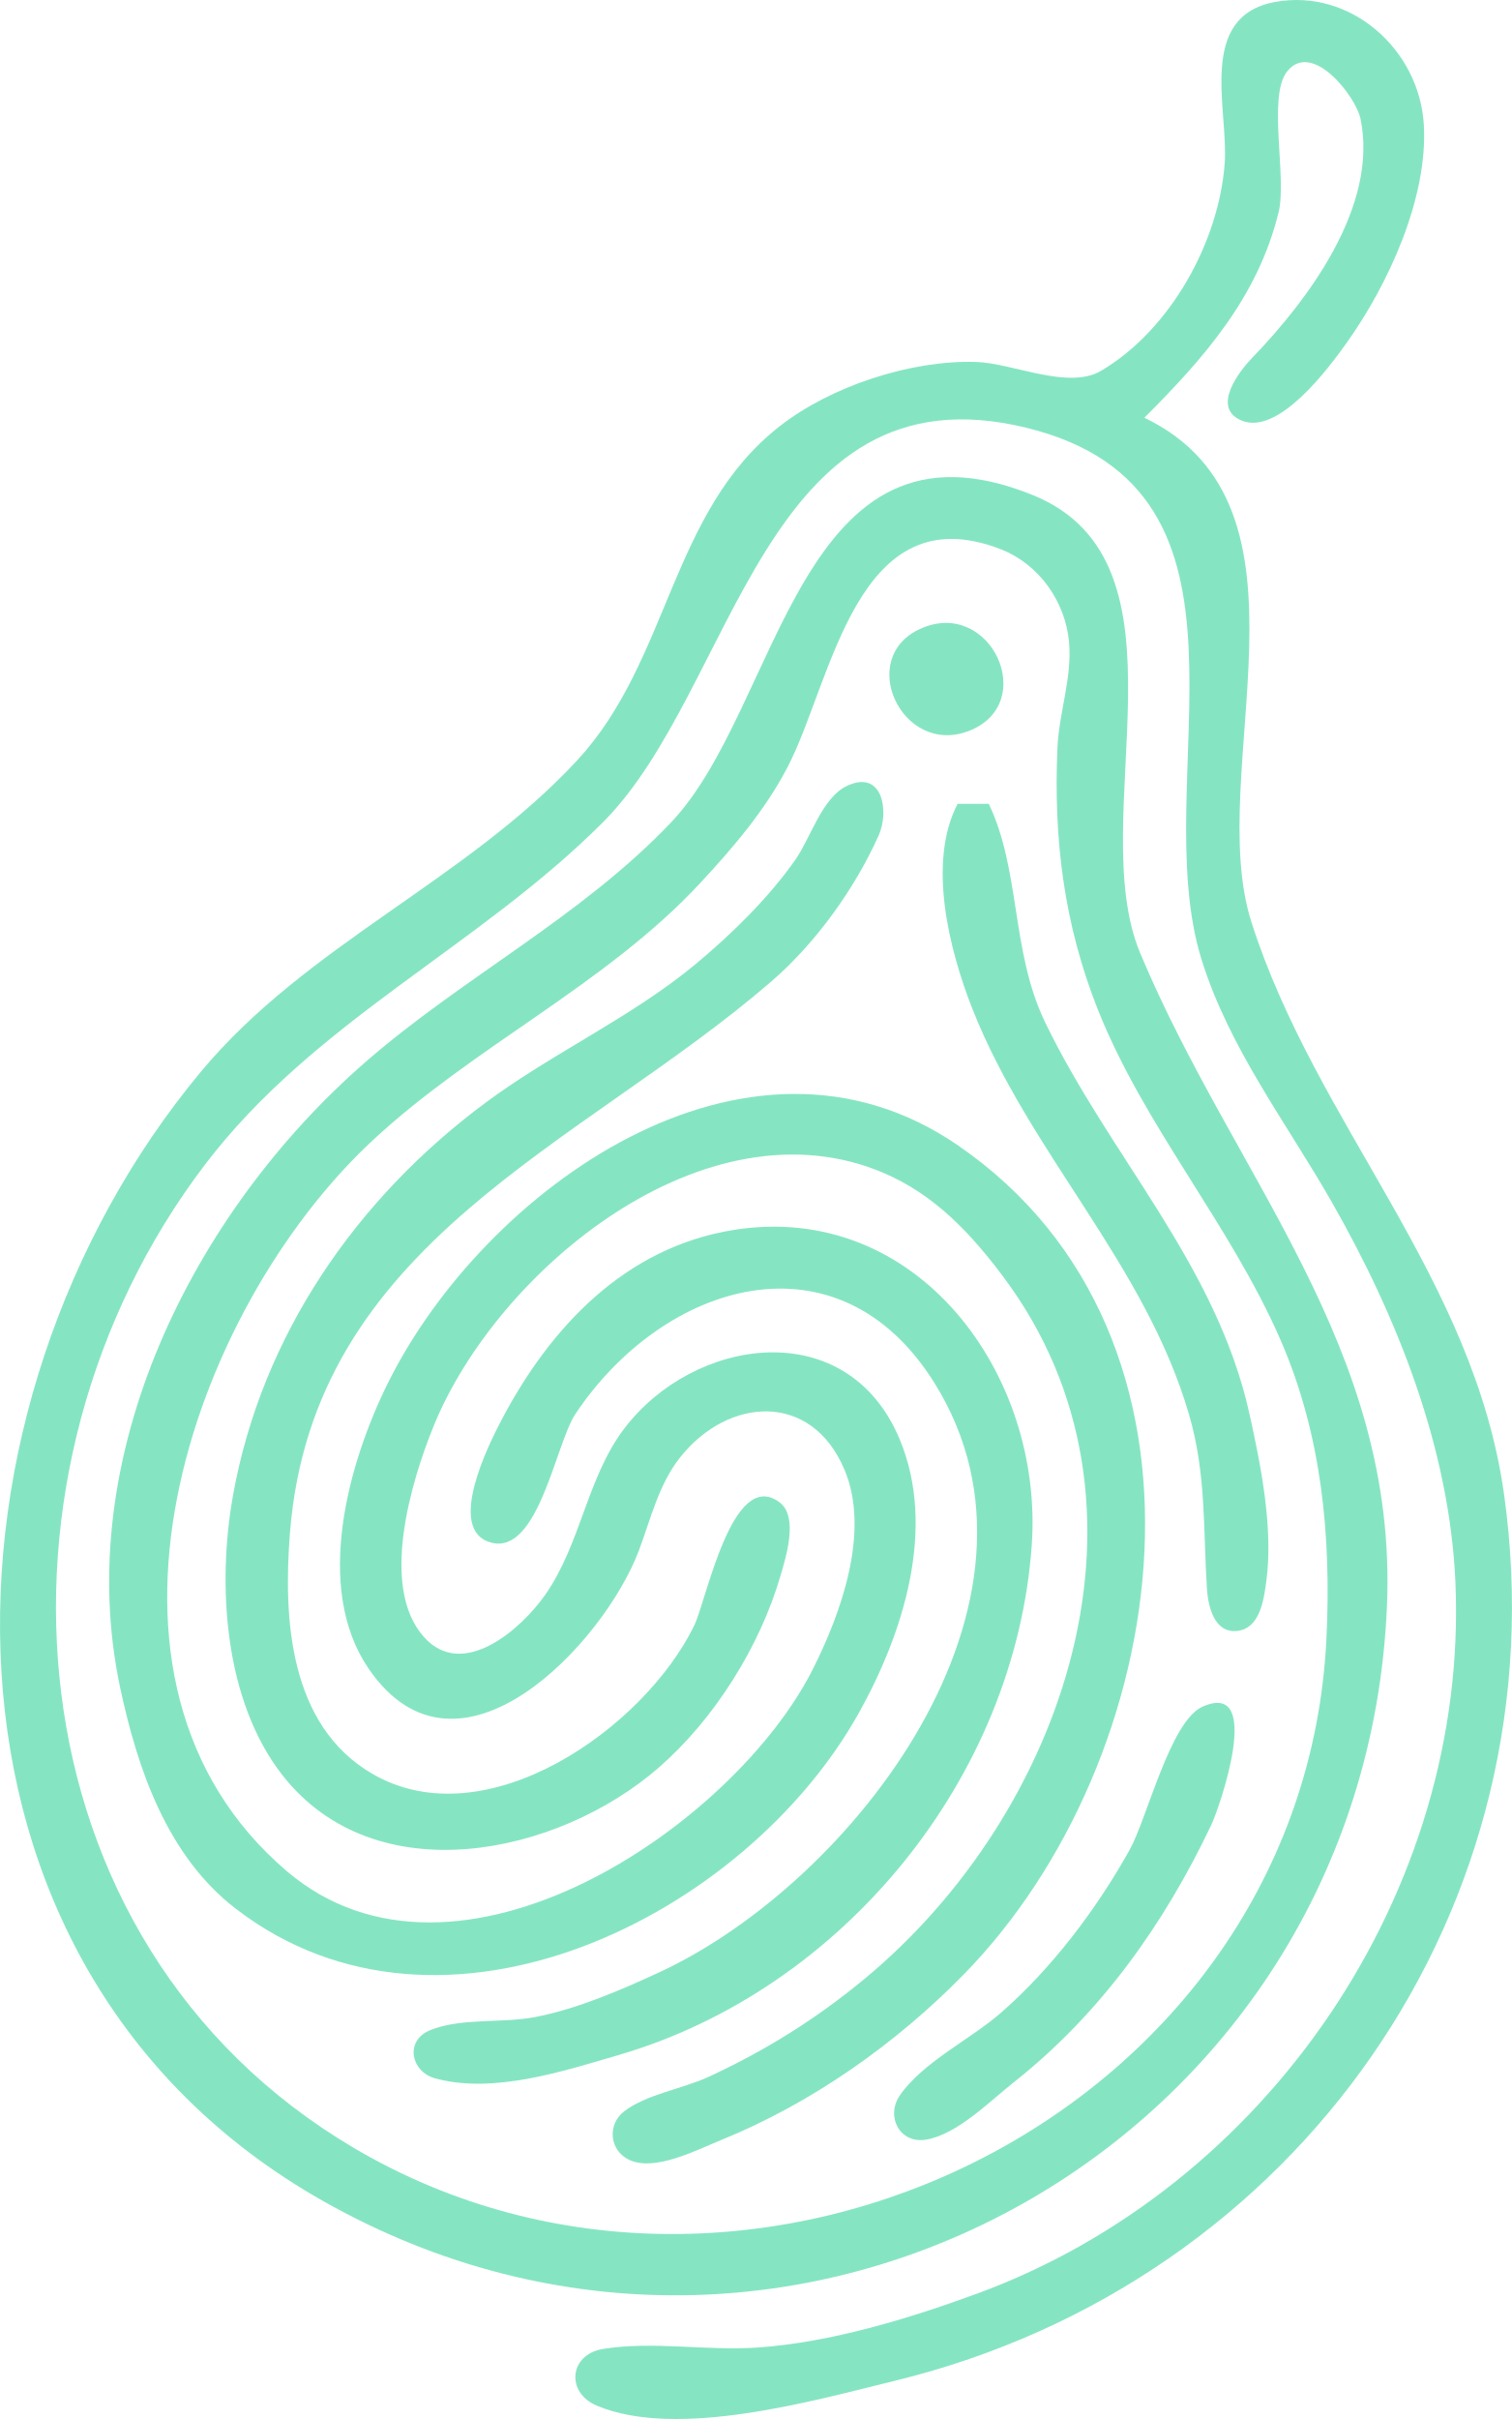
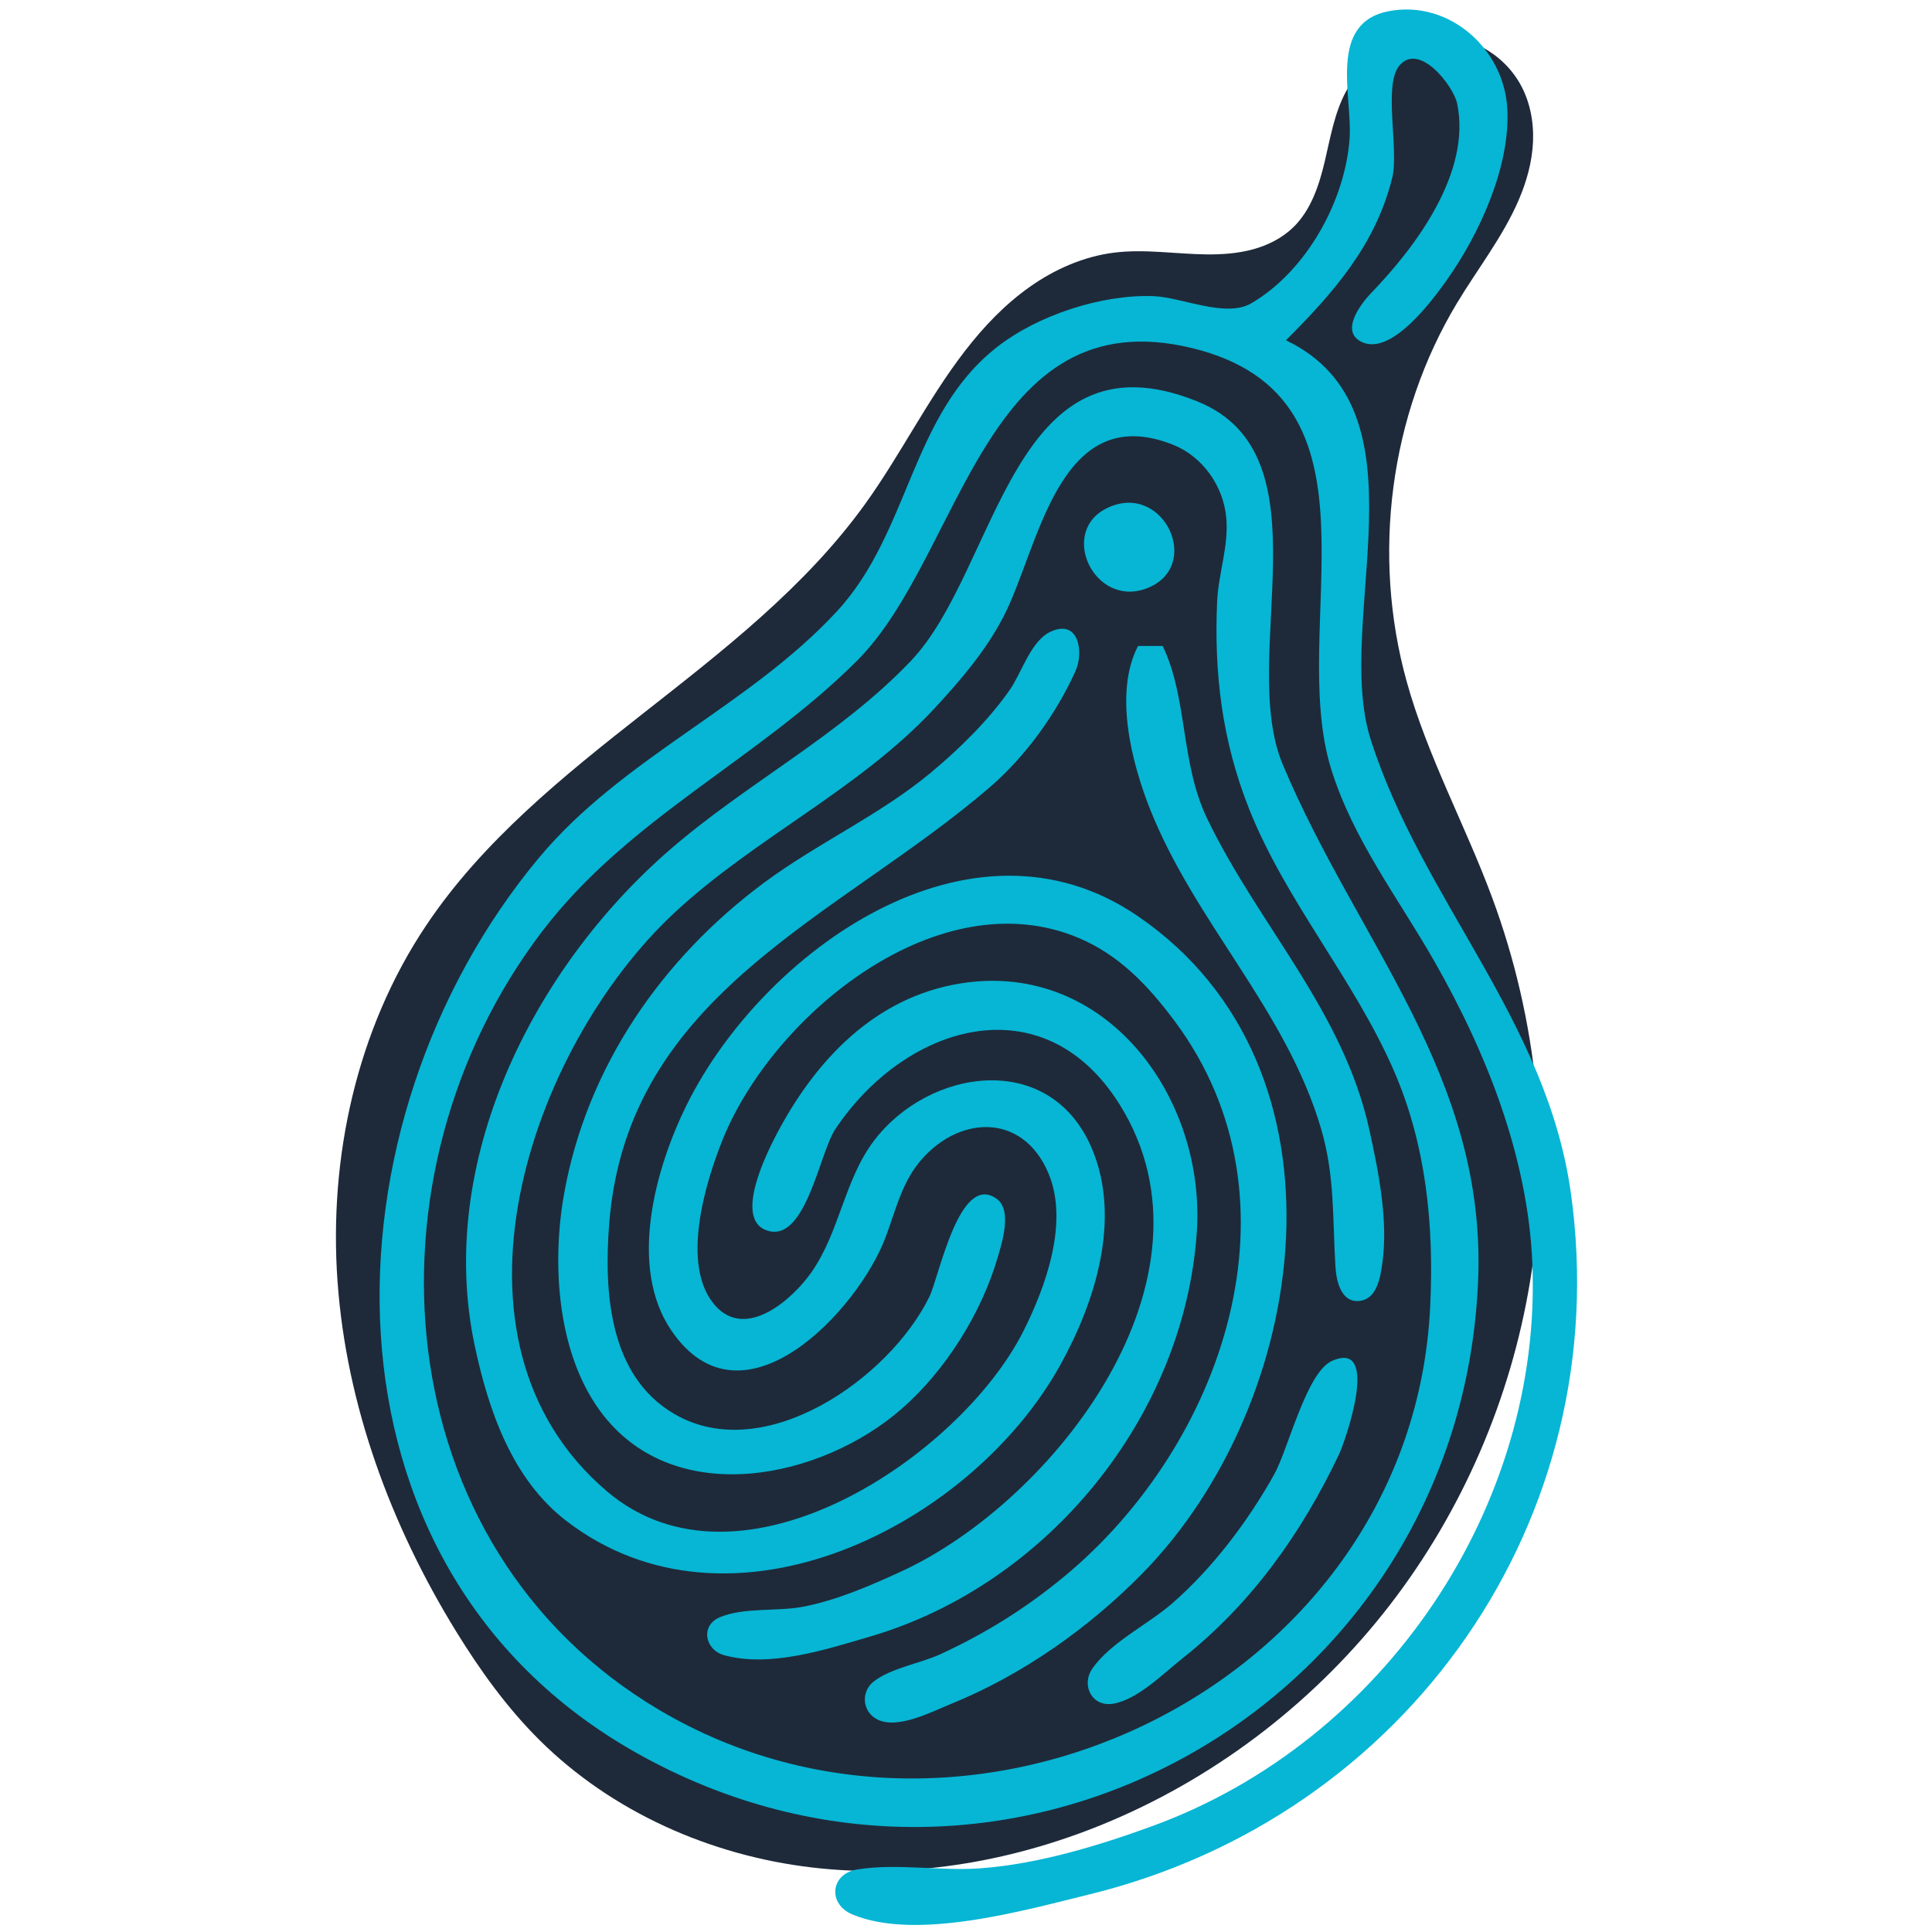
- <svg xmlns="http://www.w3.org/2000/svg" width="673.389" height="1077.107" viewBox="0 0 673.389 1077.107" version="1.1" id="svg1" xml:space="preserve">
+ <svg xmlns="http://www.w3.org/2000/svg" width="1024" height="1024" viewBox="0 0 1024 1024" version="1.1" id="svg1" xml:space="preserve">
  <defs id="defs1" />
-   <g id="layer6" transform="translate(-626.0039,-0.7783571)">
-     <path style="fill:#34d399;fill-opacity:0.6;stroke:none;stroke-width:2.773" d="m 1135.68,186.782 c 26.743,-26.743 50.526,-53.73 59.781,-91.497 3.813,-15.562 -5.025,-51.46 3.746,-62.628 11.092,-14.123 30.653,10.971 32.743,21.041 8.045,38.763 -23.315,80.591 -48.17,106.312 -5.752,5.952 -18.184,21.9 -5.305,27.821 16.601,7.632 39.418,-23.366 47.27,-34.361 18.521,-25.935 36.24,-64.426 34.405,-97.002 -1.896,-33.664 -32.67,-60.968 -66.242,-54.82 -34.898,6.391 -20.817,47.855 -22.432,71.455 -2.401,35.104 -24.162,74.635 -55.206,92.849 -14.49,8.501 -39.359,-3.492 -55.451,-4.005 -29.106,-0.928 -64.688,10.743 -87.545,28.604 -48.803,38.133 -48.918,104.148 -90.162,148.728 -49.54,53.546 -120.486,82.112 -167.586,138.641 -123.555,148.288 -131.481,397.59 54.167,502.793 208.457,118.128 463.563,-25.748 474.012,-264.357 5.077,-115.945 -67.845,-190.885 -109.87,-291.127 -25.401,-60.588 26.9,-173.845 -47.963,-204.059 -104.361,-42.118 -111.899,94.215 -161.023,145.833 -40.296,42.341 -92.496,68.704 -136.219,106.796 C 712.001,540.56 657.513,649.065 679.553,752.4 c 7.688,36.047 20.874,74.687 51.324,98.166 92.239,71.121 227.235,3.275 277.645,-87.075 19.751,-35.4 34.784,-82.293 18.112,-121.996 -23.434,-55.807 -91.821,-45.461 -122.79,-4.369 -16.432,21.804 -19.15,51.015 -34.949,73.674 -10.674,15.309 -36.624,38.207 -53.97,19.008 -20.167,-22.321 -5.622,-69.823 4.133,-93.859 28.399,-69.973 121.37,-146.357 200.171,-113.032 22.883,9.677 39.103,26.95 53.709,46.499 75.547,101.113 27.111,238.953 -62.027,312.604 -21.675,17.909 -43.822,31.697 -69.316,43.519 -11.309,5.245 -27.848,7.816 -37.612,15.356 -7.519,5.806 -6.64,17.159 1.981,21.469 11.403,5.7 30.531,-4.366 41.177,-8.682 40.276,-16.328 77.862,-42.851 108.092,-73.74 93.564,-95.602 121.945,-283.76 -2.702,-369.249 -94.299,-64.675 -211.125,20.077 -253.729,105.846 -17.568,35.368 -33.332,91.186 -8.596,127.283 39.95,58.297 104.838,-11.639 120.257,-52.421 5.347,-14.142 8.816,-29.475 18.36,-41.577 21.3,-27.007 58.584,-29.746 73.36,5.532 11.533,27.537 -1.705,63.956 -14.199,88.724 -35.273,69.925 -158.975,153.872 -234.136,89.961 -100.008,-85.039 -43.331,-249.675 38.025,-325.387 45.281,-42.14 103.86,-69.339 145.985,-114.673 14.796,-15.923 29.037,-32.55 39.065,-51.934 19.755,-38.184 30.531,-121.879 94.986,-96.632 16.884,6.614 28.595,23.302 30.208,41.179 1.446,16.035 -4.444,31.259 -5.145,47.135 -1.793,40.58 2.872,78.485 17.936,116.451 20.585,51.878 58.819,95.541 81.29,146.95 18.456,42.223 22.766,87.643 20.583,133.087 C 1206.635,941.463 960.693,1061.733 783.565,957.165 628.114,865.393 613.736,655.449 717.27,519.389 766.034,455.306 838.736,422.728 894.46,367.003 953.95,307.513 965.633,162.628 1083,191.214 c 114.035,27.775 52.998,156.175 78.137,236.787 12.391,39.735 37.717,72.45 58.076,108.133 29.204,51.186 52.386,109.649 54.991,169.131 6.018,137.416 -83.594,269.488 -213.384,316.926 -30.522,11.156 -64.517,21.474 -97.042,23.858 -22.714,1.665 -46.789,-2.993 -69.262,0.661 -14.95,2.431 -16.7,19.381 -2.664,25.258 36.035,15.086 97.054,-2.405 132.924,-11.163 179.401,-43.8 296.654,-211.237 271.139,-394.357 -13.538,-97.159 -83.717,-164.867 -112.559,-255.083 -21.463,-67.135 34.702,-185.044 -47.674,-224.584 m -99.554,93.876 c -29.16,12.919 -8.352,57.104 21.398,45.579 31.474,-12.192 9.749,-59.379 -21.398,-45.579 m -32.953,70.078 c -11.006,5.195 -16.178,23.167 -22.802,32.656 -11.928,17.087 -28.361,33.18 -44.321,46.48 -28.596,23.83 -63.846,39.683 -93.799,61.903 -57.507,42.659 -99.653,103.593 -112.442,174.674 -7.208,40.063 -3.981,91.59 21.95,124.728 41.458,52.981 122.664,35.805 167.614,-3.322 24.879,-21.656 45.014,-53.895 54.217,-85.361 2.358,-8.065 8.227,-26.395 -0.426,-32.803 -21.054,-15.592 -32.459,43.577 -38.002,54.944 -22.26,45.649 -92.642,95.397 -143.289,65.991 -37.209,-21.603 -39.723,-69.353 -36.735,-107.292 10.207,-129.593 129.072,-172.029 214.116,-245.291 19.945,-17.182 37.441,-41.444 48.177,-65.491 4.6,-10.302 1.843,-29.415 -14.257,-21.815 m 49.328,7.95 c -13.664,26.261 -3.644,65.455 6.656,91.497 25.296,63.957 76.819,113.379 96.345,180.222 7.775,26.617 6.315,50.422 8.027,77.632 0.489,7.765 3.188,20.263 13.701,18.923 9.929,-1.266 11.615,-13.829 12.704,-21.693 3.289,-23.767 -2.314,-51.675 -7.439,-74.861 -14.732,-66.662 -62.299,-114.773 -91.138,-174.676 -15.083,-31.33 -10.842,-67.639 -24.992,-97.042 h -13.863 m -99.815,189.759 c -48.319,7.764 -81.664,43.343 -103.394,84.732 -5.444,10.369 -25.085,49.244 -4.371,54.518 20.907,5.323 28.572,-44.166 37.332,-57.291 39.331,-58.928 116.92,-82.68 159.911,-13.863 61.021,97.679 -36.913,222.93 -122.749,262.543 -17.383,8.022 -36.57,16.319 -55.453,19.896 -14.442,2.736 -32.944,0.204 -46.502,5.828 -11.284,4.68 -8.5,18.416 2.302,21.387 25.905,7.125 57.284,-3.237 81.84,-10.406 99.797,-29.134 176.696,-123.473 183.923,-227.16 5.318,-76.301 -51.361,-153.277 -132.838,-140.185 m 208.889,212.265 c -14.394,6.374 -24.655,49.754 -32.48,63.779 -14.701,26.349 -34.63,52.755 -57.434,72.632 -13.41,11.689 -34.638,21.893 -44.818,36.551 -6.616,9.526 -0.065,21.977 11.906,19.776 13.862,-2.548 27.971,-16.958 38.706,-25.444 38.728,-30.617 66.946,-70.331 87.999,-114.607 3.625,-7.625 23.57,-64.844 -3.879,-52.689 z" id="path139" />
+   <g id="layer1" style="display:inline">
+     <path style="fill:#1e2a3a;fill-opacity:1;stroke:none;stroke-width:4;stroke-linecap:round;stroke-linejoin:round" d="m 669.092,912.914 c 13.46,21.861 28.572,42.856 46.78,60.955 40.765,40.523 96.246,65.002 153.333,71.708 57.087,6.706 115.575,-3.813 168.455,-26.346 61.421,-26.172 115.78,-68.551 156.562,-121.413 40.782,-52.862 67.945,-116.063 78.754,-181.947 11.816,-72.02 4.07,-147.026 -21.264,-215.47 -15.179,-41.01 -36.539,-79.765 -48.197,-121.911 -19.598,-70.848 -9.575,-149.666 28.351,-212.635 11.644,-19.332 25.82,-37.289 34.721,-58.027 4.451,-10.369 7.536,-21.423 8.018,-32.697 0.482,-11.274 -1.731,-22.791 -7.3,-32.605 -4.902,-8.639 -12.348,-15.797 -21.123,-20.452 -8.775,-4.655 -18.845,-6.804 -28.762,-6.247 -9.917,0.558 -19.656,3.808 -27.981,9.228 -8.324,5.419 -15.222,12.986 -19.947,21.723 -6.587,12.181 -8.842,26.142 -12.039,39.616 -3.198,13.474 -7.782,27.298 -17.73,36.933 -6.248,6.052 -14.285,10.059 -22.678,12.342 -8.393,2.283 -17.16,2.911 -25.858,2.825 -17.396,-0.172 -34.849,-3.145 -52.111,-0.991 -17.075,2.131 -33.302,9.273 -47.37,19.182 -14.067,9.909 -26.067,22.525 -36.578,36.149 -21.021,27.248 -36.243,58.527 -56.392,86.426 -33.495,46.378 -79.465,81.968 -124.46,117.3 -44.994,35.332 -90.411,71.869 -122.197,119.434 -38.878,58.177 -54.726,130.232 -49.726,200.025 5.001,69.792 30.05,137.312 66.736,196.894 z" id="path1" transform="matrix(0.9425519,0,0,0.9425519,-388.8514,4.297421)" />
+   </g>
+   <g id="layer6" style="display:inline">
+     <path style="display:inline;fill:#06b6d4;fill-opacity:1;stroke:none;stroke-width:2.613" d="m 681.586,180.349 c 25.207,-25.207 47.623,-50.643 56.346,-86.241 3.594,-14.668 -4.736,-48.504 3.531,-59.03 10.455,-13.311 28.892,10.341 30.862,19.832 7.583,36.536 -21.975,75.961 -45.403,100.205 -5.421,5.61 -17.139,20.642 -5.001,26.222 15.647,7.194 37.153,-22.024 44.554,-32.387 17.457,-24.445 34.158,-60.725 32.429,-91.429 C 797.117,25.791 768.112,0.056 736.468,5.851 703.575,11.875 716.847,50.957 715.325,73.201 c -2.264,33.087 -22.773,70.347 -52.035,87.515 -13.658,8.013 -37.098,-3.291 -52.265,-3.775 -27.434,-0.875 -60.972,10.126 -82.516,26.96 -45.999,35.943 -46.107,98.165 -84.983,140.184 C 396.833,374.555 329.962,401.48 285.567,454.761 169.11,594.53 161.639,829.511 336.623,928.67 533.104,1040.012 773.555,904.402 783.404,679.5 788.19,570.215 719.456,499.581 679.846,405.098 655.904,347.99 705.2,241.239 634.638,212.762 536.272,173.063 529.168,301.564 482.866,350.217 444.885,390.126 395.683,414.974 354.472,450.878 282.246,513.803 230.889,616.075 251.662,713.474 c 7.246,33.976 19.675,70.397 48.375,92.526 86.94,67.035 214.181,3.087 261.694,-82.073 18.616,-33.366 32.786,-77.565 17.072,-114.988 -22.088,-52.601 -86.546,-42.85 -115.736,-4.118 -15.488,20.552 -18.049,48.084 -32.941,69.442 -10.061,14.429 -34.52,36.012 -50.87,17.916 -19.009,-21.039 -5.299,-65.812 3.896,-88.467 26.768,-65.953 114.397,-137.95 188.672,-106.539 21.569,9.121 36.857,25.402 50.624,43.828 71.207,95.305 25.554,225.225 -58.464,294.646 -20.43,16.88 -41.305,29.876 -65.334,41.019 -10.66,4.943 -26.248,7.367 -35.452,14.474 -7.087,5.473 -6.258,16.173 1.867,20.235 10.748,5.373 28.777,-4.115 38.811,-8.183 37.962,-15.39 73.389,-40.389 101.883,-69.504 88.189,-90.11 114.94,-267.458 -2.547,-348.036 -88.881,-60.959 -198.996,18.924 -239.152,99.765 -16.559,33.336 -31.417,85.948 -8.102,119.97 37.655,54.948 98.815,-10.971 113.348,-49.41 5.04,-13.329 8.31,-27.782 17.305,-39.188 20.077,-25.455 55.219,-28.037 69.145,5.215 10.871,25.955 -1.607,60.282 -13.383,83.627 -33.247,65.908 -149.842,145.032 -220.685,84.793 -94.263,-80.153 -40.842,-235.332 35.841,-306.694 42.68,-39.719 97.893,-65.356 137.599,-108.085 13.946,-15.009 27.369,-30.68 36.821,-48.95 18.62,-35.99 28.777,-114.877 89.53,-91.08 15.914,6.234 26.953,21.963 28.473,38.813 1.363,15.114 -4.188,29.464 -4.85,44.427 -1.69,38.249 2.707,73.976 16.906,109.761 19.403,48.898 55.44,90.052 76.62,138.508 17.396,39.798 21.458,82.608 19.4,125.441 C 748.465,891.675 516.651,1005.036 349.7,906.475 203.179,819.975 189.627,622.092 287.213,493.849 c 45.963,-60.402 114.487,-91.108 167.011,-143.632 56.072,-56.072 67.084,-192.634 177.708,-165.69 107.484,26.179 49.953,147.203 73.648,223.184 11.68,37.452 35.55,68.288 54.739,101.921 27.526,48.246 49.376,103.35 51.831,159.415 5.672,129.522 -78.792,254.007 -201.126,298.719 -28.769,10.515 -60.81,20.241 -91.468,22.488 -21.409,1.569 -44.101,-2.821 -65.283,0.623 -14.091,2.291 -15.741,18.268 -2.511,23.807 33.964,14.219 91.478,-2.267 125.288,-10.522 C 746.146,962.877 856.664,805.059 832.614,632.46 819.854,540.882 753.706,477.064 726.521,392.031 706.291,328.752 759.23,217.617 681.586,180.349 m -93.835,88.483 c -27.484,12.177 -7.872,53.823 20.169,42.961 29.666,-11.492 9.189,-55.968 -20.169,-42.961 m -31.06,66.052 c -10.374,4.896 -15.248,21.836 -21.492,30.78 -11.243,16.106 -26.731,31.273 -41.775,43.81 -26.953,22.461 -60.178,37.404 -88.41,58.347 -54.203,40.208 -93.929,97.642 -105.982,164.639 -6.794,37.761 -3.752,86.328 20.689,117.563 39.077,49.937 115.617,33.748 157.985,-3.132 23.449,-20.412 42.428,-50.799 51.102,-80.458 2.223,-7.601 7.754,-24.879 -0.401,-30.919 -19.844,-14.697 -30.594,41.074 -35.819,51.787 -20.982,43.027 -87.32,89.917 -135.058,62.2 -35.071,-20.362 -37.441,-65.369 -34.625,-101.128 9.62,-122.148 121.657,-162.146 201.815,-231.199 18.799,-16.195 35.29,-39.063 45.409,-61.728 4.335,-9.71 1.737,-27.725 -13.438,-20.562 m 46.494,7.493 c -12.879,24.753 -3.435,61.695 6.273,86.241 23.843,60.283 72.406,106.866 90.81,169.868 7.328,25.088 5.952,47.525 7.566,73.172 0.461,7.319 3.005,19.099 12.914,17.836 9.359,-1.193 10.948,-13.034 11.974,-20.447 3.1,-22.401 -2.181,-48.706 -7.012,-70.561 -13.886,-62.832 -58.72,-108.18 -85.902,-164.641 -14.216,-29.531 -10.219,-63.753 -23.557,-91.467 h -13.067 m -94.081,178.858 c -45.543,7.318 -76.973,40.853 -97.455,79.865 -5.131,9.774 -23.644,46.415 -4.12,51.386 19.706,5.018 26.931,-41.628 35.188,-53.999 37.071,-55.543 110.203,-77.93 150.724,-13.067 57.516,92.067 -34.792,210.123 -115.698,247.46 -16.385,7.561 -34.469,15.382 -52.267,18.753 -13.612,2.579 -31.051,0.192 -43.83,5.493 -10.635,4.411 -8.012,17.358 2.17,20.159 24.417,6.716 53.993,-3.051 77.138,-9.808 C 555.019,840.016 627.5,751.097 634.312,653.366 639.324,581.449 585.901,508.895 509.104,521.235 m 196.889,200.071 c -13.567,6.008 -23.239,46.896 -30.614,60.115 -13.857,24.836 -32.64,49.724 -54.134,68.459 -12.639,11.018 -32.648,20.635 -42.243,34.452 -6.236,8.979 -0.061,20.714 11.222,18.64 13.065,-2.402 26.365,-15.983 36.482,-23.982 36.503,-28.858 63.1,-66.29 82.944,-108.023 3.417,-7.187 22.215,-61.119 -3.656,-49.662 z" id="path139" />
  </g>
</svg>
